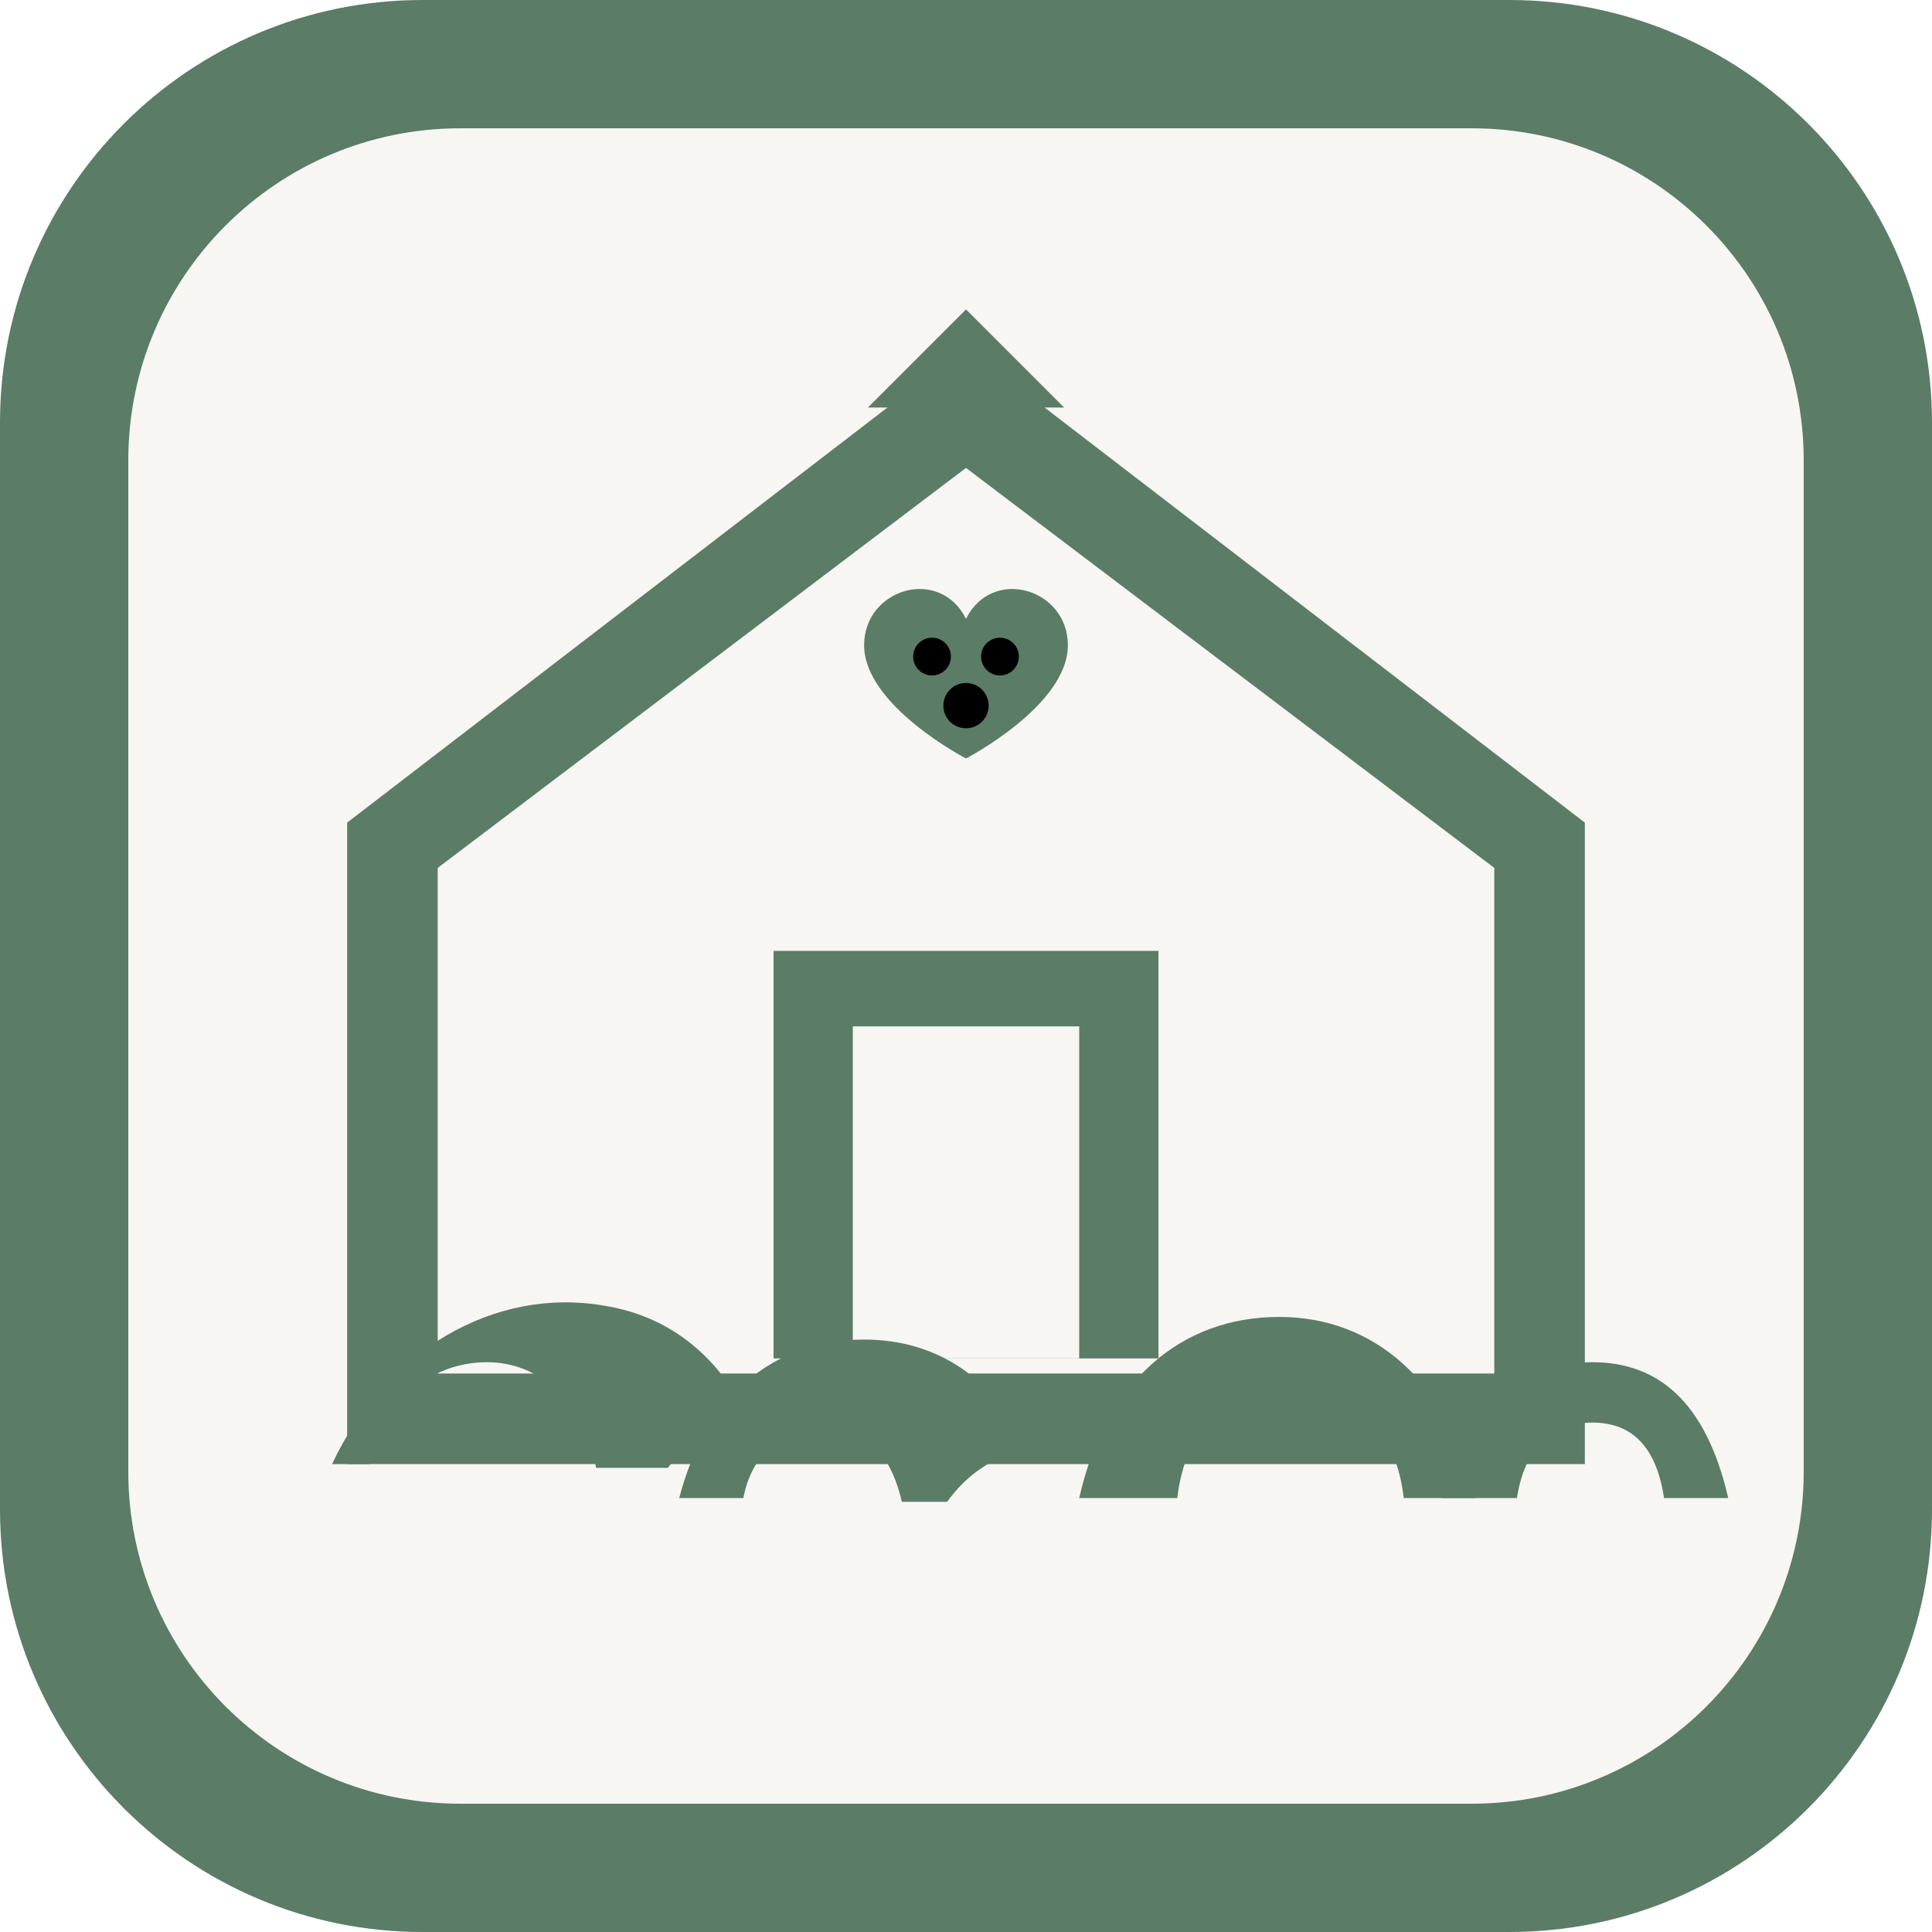
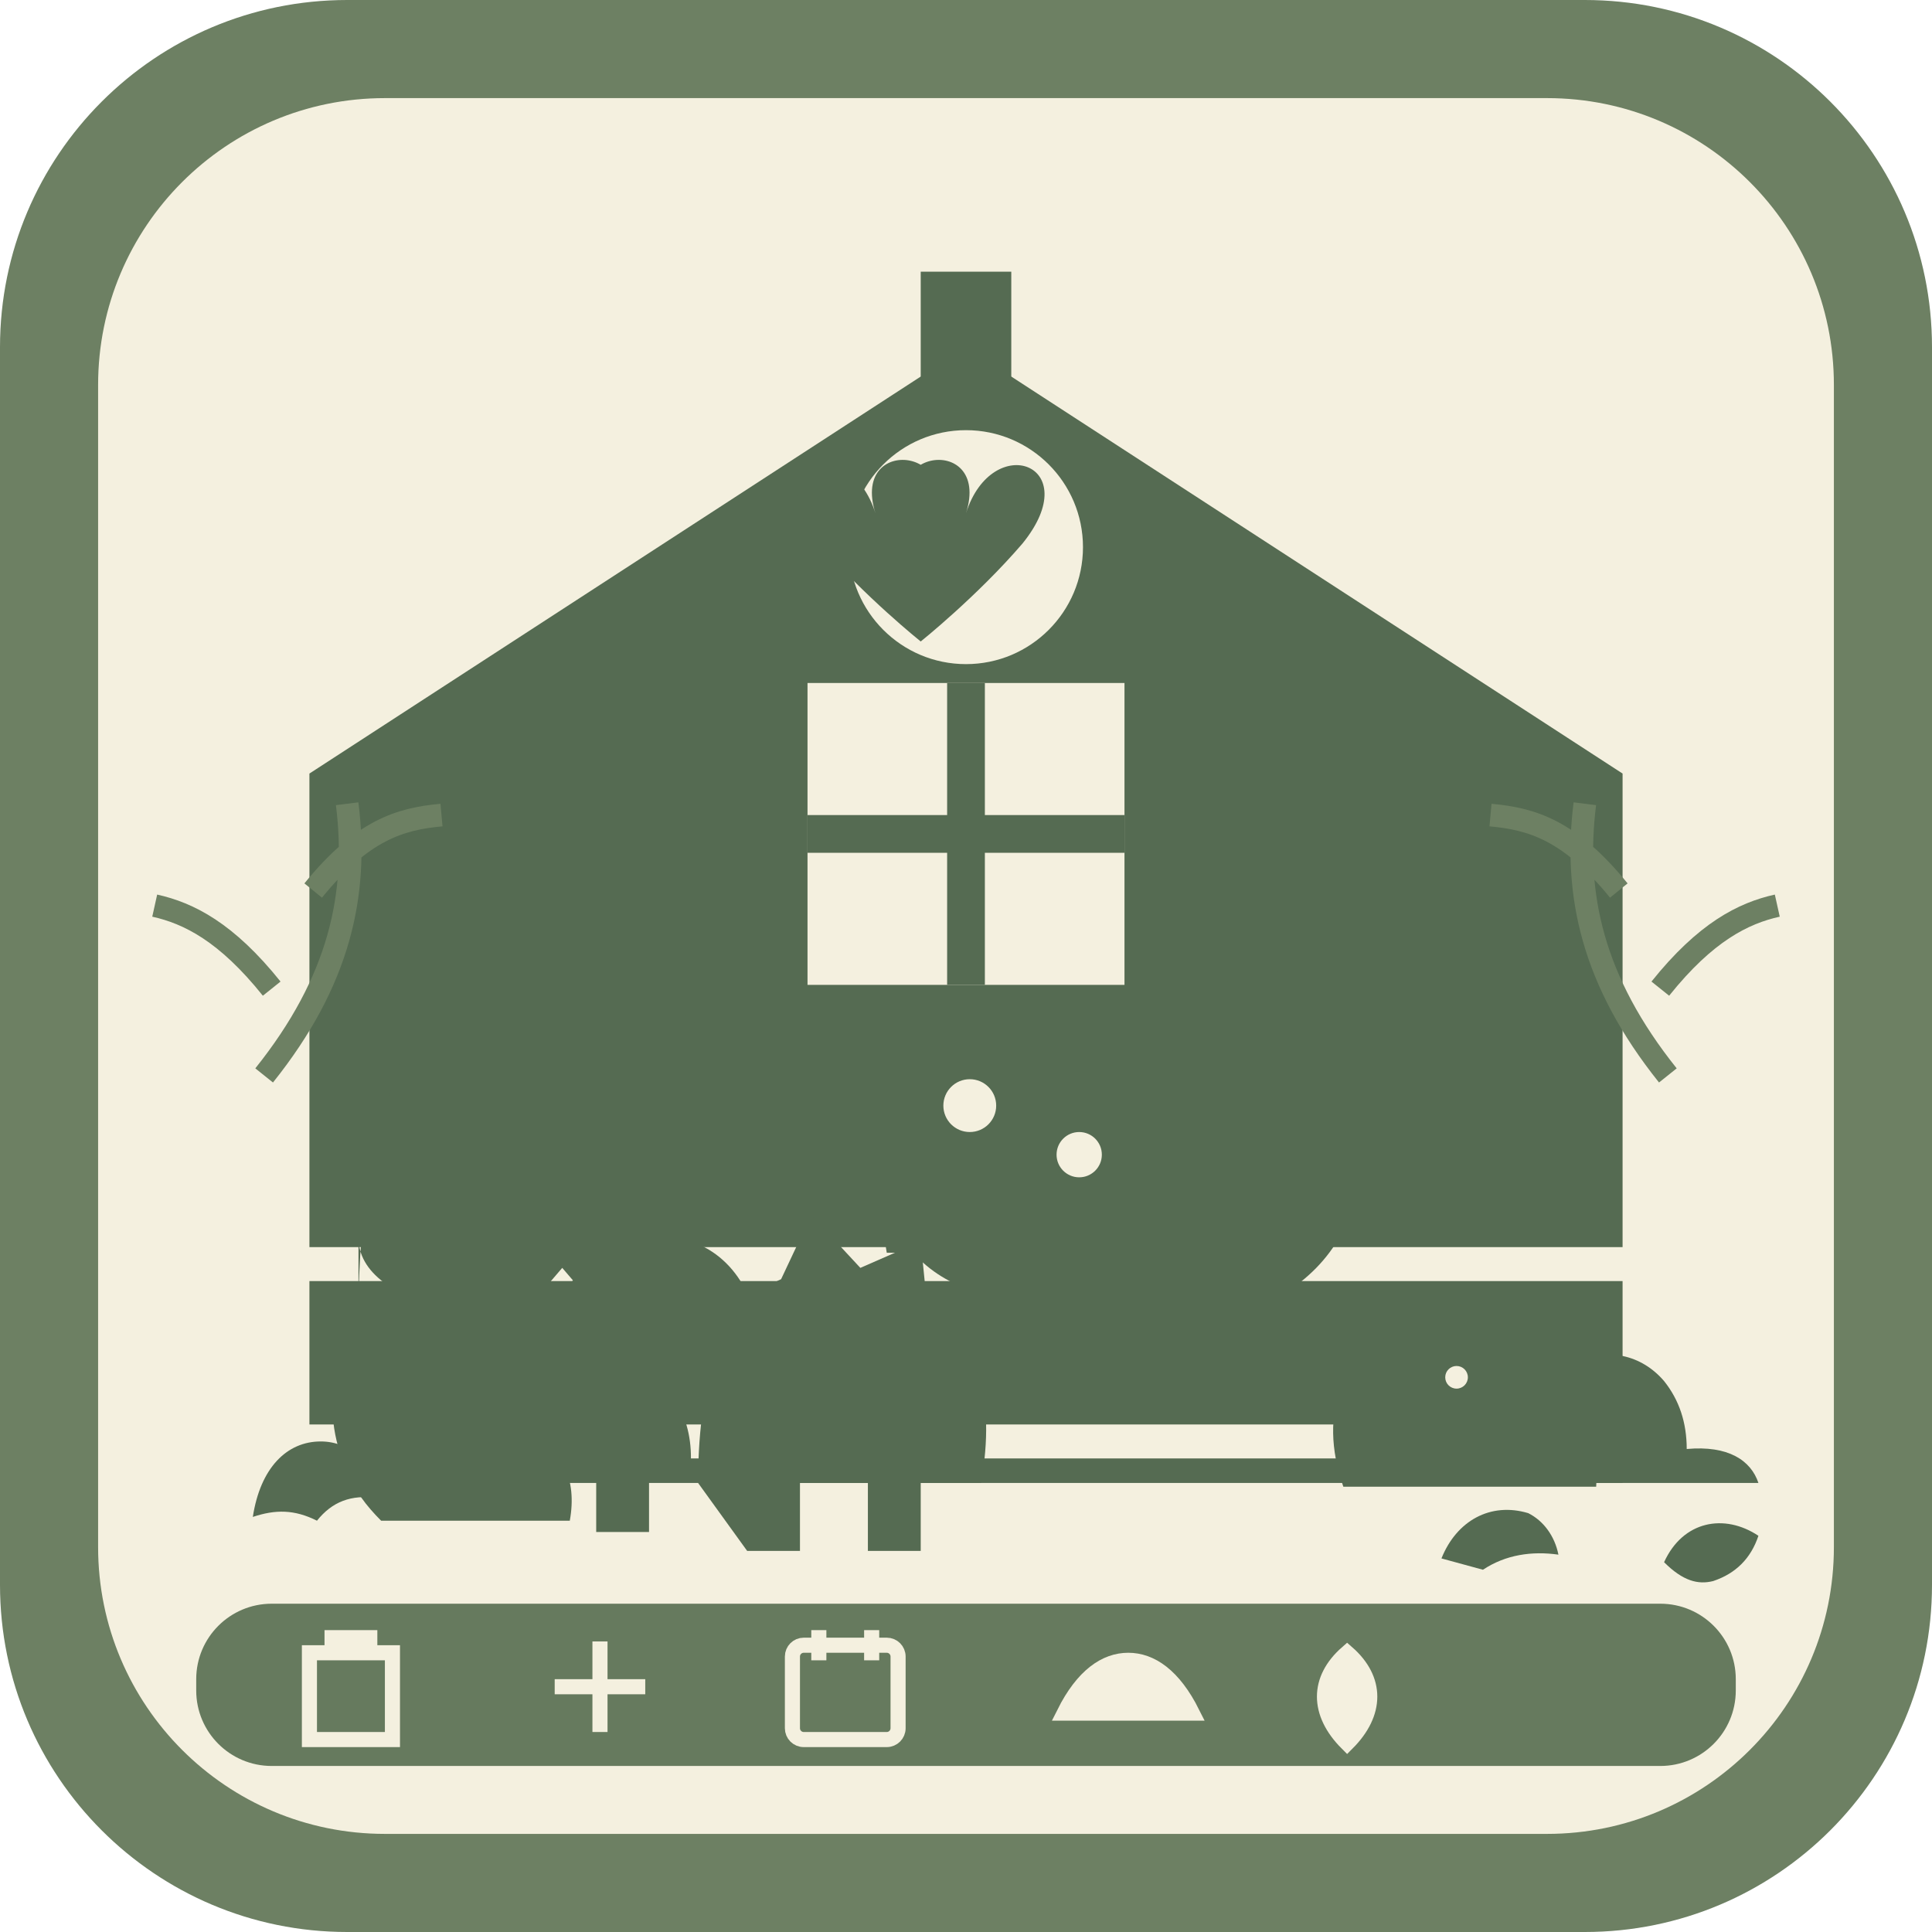
<svg xmlns="http://www.w3.org/2000/svg" viewBox="0 0 512 512">
-   <rect width="512" height="512" rx="112" fill="#5b7c67" />
-   <rect x="34" y="34" width="444" height="444" rx="88" fill="#f7f6f2" />
-   <path fill="#5b7c67" d="M92 218 256 92l164 126v170H92z" />
-   <path fill="#f7f6f2" d="M116 230 256 124l140 106v134H116z" />
-   <path fill="#5b7c67" d="M256 82 282 108h-52zM205 360h102V252H205z" />
-   <path fill="#f7f6f2" d="M226 272h60v88h-60zM140 270h48v48h-48zM324 270h48v48h-48z" />
-   <g fill="#5b7c67">
-     <path d="M88 388c14-30 43-47 72-42 19 3 31 15 38 29-8 2-16 7-21 14h-19c-4-18-15-28-29-28-16 0-28 12-31 27h-10z" />
-     <path d="M180 397c7-27 25-42 49-42 20 0 35 11 43 29-9 2-16 7-21 14h-12c-3-13-10-20-20-20-12 0-20 8-22 19h-17z" />
-     <path d="M286 397c7-31 27-48 53-48 25 0 45 17 52 48h-19c-2-18-13-29-30-29-17 0-28 11-30 29h-26z" />
-     <path d="M382 397c6-23 20-36 40-36 17 0 30 10 36 36h-17c-2-13-8-20-19-20-11 0-18 7-20 20h-20z" />
+   <rect width="512" height="512" rx="92" fill="#6d8063" />
+   <rect x="26" y="26" width="460" height="460" rx="76" fill="#f4f0df" />
+   <path d="M82 205 256 92l174 113v188H82z" fill="#556b52" />
+   <path d="M225 116h62v42h-62zM244 72h24v50h-24z" fill="#556b52" />
+   <path d="M214 181h84v80h-84z" fill="#f4f0df" />
+   <path d="M256 181v80M214 221h84" stroke="#556b52" stroke-width="10" />
+   <circle cx="256" cy="145" r="31" fill="#f4f0df" />
+   <path d="M244 142c-16-23 19-28 12-6 7-22 32-13 15 8-12 14-27 26-27 26s-15-12-27-26c-17-21 8-30 15-8-7-22 28-17 12 6z" fill="#556b52" />
+   <g fill="none" stroke="#6d8063" stroke-width="6">
+     <path d="M70 285c20-25 25-48 22-72M72 262c-12-15-22-20-31-22M83 236c13-16 23-19 34-20" />
+     <path d="M442 285c-20-25-25-48-22-72M440 262c12-15 22-20 31-22M429 236c-13-16-23-19-34-20" />
  </g>
-   <circle cx="256" cy="182" r="30" fill="#f7f6f2" />
-   <path fill="#5b7c67" d="M256 164c-7-14-27-8-27 7 0 16 27 30 27 30s27-14 27-30c0-15-20-21-27-7z" />
-   <circle cx="247" cy="174" r="5" />
-   <circle cx="265" cy="174" r="5" />
-   <circle cx="256" cy="187" r="6" />
-   <path fill="none" stroke="#f7f6f2" stroke-width="7" stroke-linecap="round" d="M72 424h368" />
-   <text x="256" y="451" text-anchor="middle" font-family="Arial,sans-serif" font-size="19" font-weight="700" fill="#f7f6f2">PET CARE COMMAND CENTER</text>
+   <g stroke="#f4f0df" stroke-width="9" fill="none">
+     <path d="M60 335h392M60 382h392" />
+     <path d="M76 312v92M436 312v92" />
+   </g>
+   <path d="M95 348c0-55 17-96 55-115 24-12 45-10 61 2l-8 17c-19-7-33 0-43 11 18 1 30 9 35 25 5 15 1 31-12 43l-5 17v35h-17v-33l-12-14-12 14v33H122v-35c-18-4-27-11-27-20z" fill="#556b52" />
+   <path d="M302 331c-4-39 10-66 35-73 11-3 20-1 28 4l-5 15c-8-3-15-2-21 2 12 4 20 13 21 26 1 17-7 30-20 38l-2 22h-18v-22c-10-2-16-6-18-12z" fill="#556b52" />
+   <path d="M323 263l-12-18 19 10M343 259l12-18-2 24" fill="#556b52" />
+   <path d="M235 332c-5-28 8-52 31-59 22-7 43 1 53 18 9 15 10 31 3 45v38h-15v-29h-14v29h-15v-30c-14 1-27-2-36-12z" fill="#556b52" />
+   <circle cx="257" cy="293" r="7" fill="#f4f0df" />
+   <circle cx="286" cy="306" r="6" fill="#f4f0df" />
+   <path d="M138 389c0-31 10-55 30-60 14-4 26 3 31 16l-8 17c-8-8-17-8-24-2 11 6 17 16 16 29h-11v17h-14v-17z" fill="#556b52" />
+   <path d="M185 393c0-31 8-48 22-54l8-17 13 14 16-7 2 20c13 6 18 21 14 44h-16v18h-14v-18h-18v18h-14z" fill="#556b52" />
+   <path d="M92 390c-8-18-3-34 10-42 7-4 15-5 22-1l6-25c2-9 12-8 13 1l-1 24c7-8 16-5 16 4 0 12-9 22-18 27 9 6 13 14 11 25h-50c-4-4-7-8-9-13z" fill="#556b52" />
+   <path d="M356 394c-7-20 0-36 16-42 8-3 16-1 22 4 3-12 13-15 18-8 4 5 1 13-5 18 11 3 17 12 16 28h-67z" fill="#556b52" />
+   <circle cx="386" cy="365" r="3" fill="#f4f0df" />
+   <path d="M407 393c-7-14-3-27 10-32 9-4 18-2 24 5 4 5 6 11 6 18 11-1 17 3 19 9z" fill="#556b52" />
+   <g fill="#556b52">
+     <path d="M67 402c2-13 9-20 18-20 8 0 14 6 15 15-7-1-12 1-16 6-6-3-11-3-17-1z" />
+     <path d="M441 414c5-11 16-13 25-7-2 6-6 10-12 12-4 1-8 0-13-5z" />
+     <path d="M382 413c4-10 13-15 23-12 4 2 7 6 8 11-7-1-14 0-20 4z" />
+   </g>
+   <rect x="52" y="425" width="408" height="43" rx="20" fill="#667a5e" />
+   <g fill="#f4f0df" stroke="#f4f0df" stroke-width="4">
+     <path d="M82 438h22v23H82zM86 434h14" fill="none" />
+     <path d="M147 447h24M159 435v24" />
+     <rect x="210" y="436" width="28" height="25" rx="3" fill="none" />
+     <path d="M217 432v8M231 432v8" />
+     <path d="M282 454c5-10 11-14 17-14 6 0 12 4 17 14z" />
+     <path d="M357 438c8 7 8 16 0 24-8-8-8-17 0-24z" />
+   </g>
</svg>
